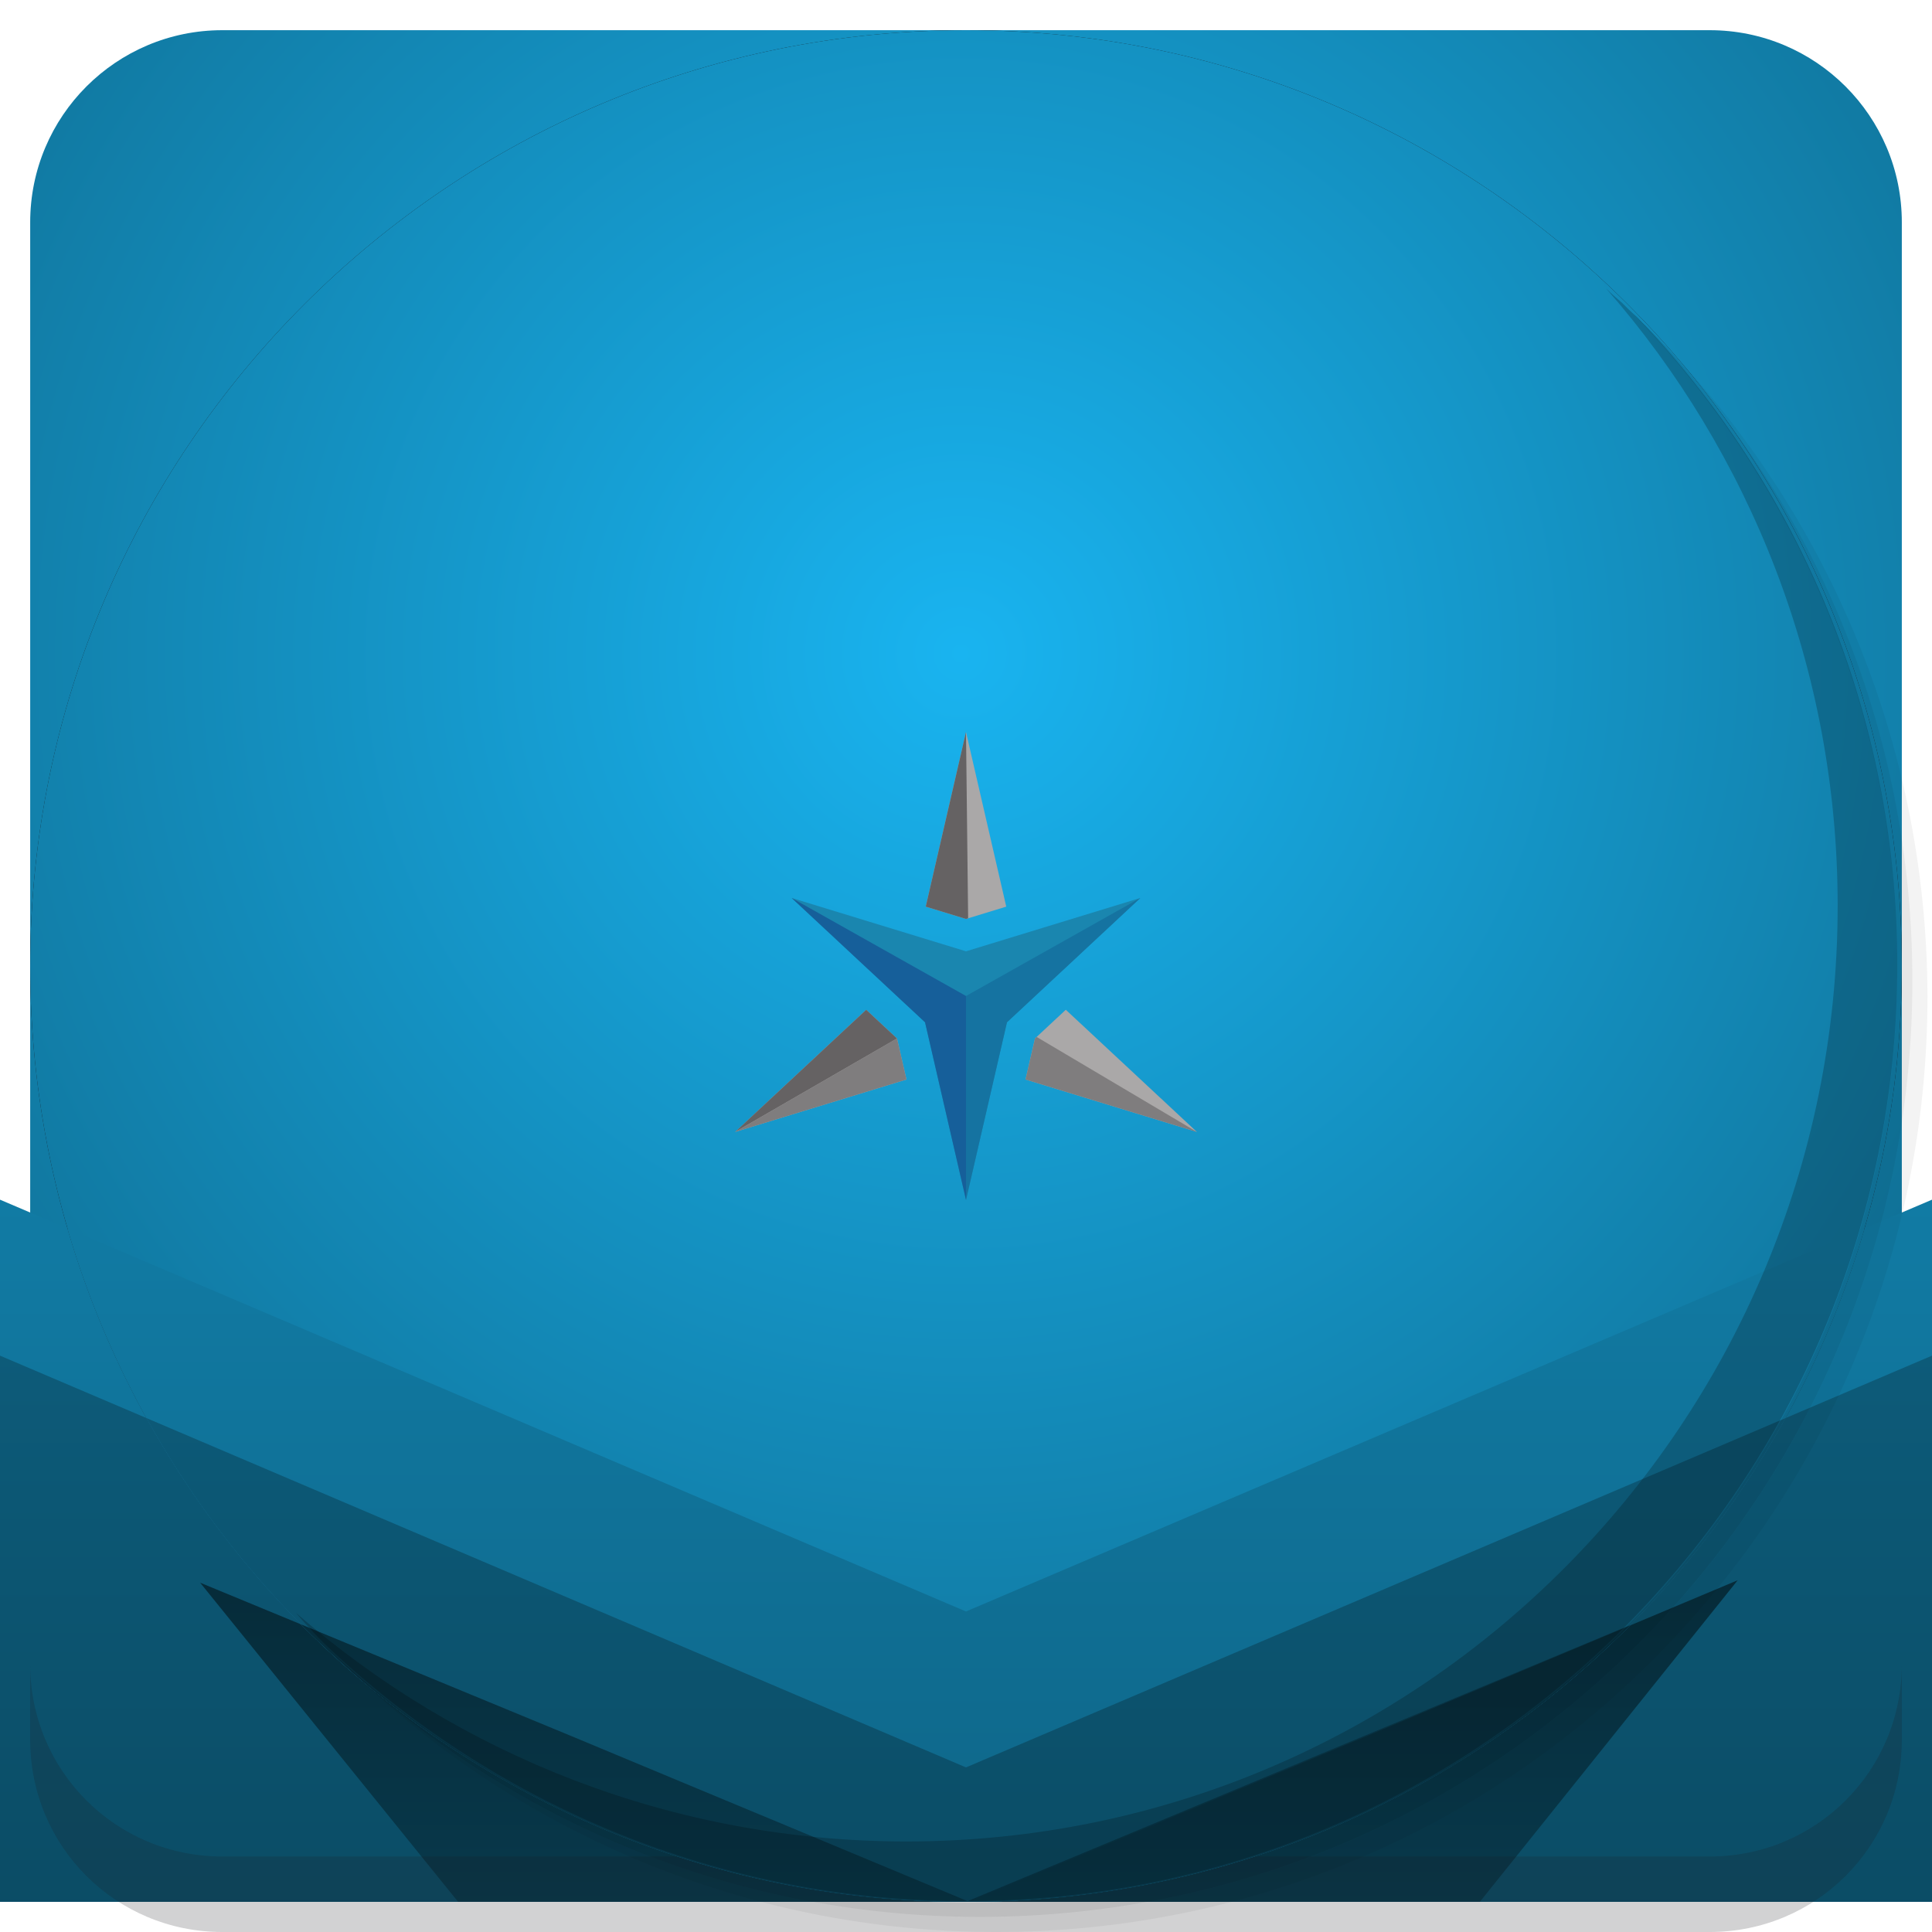
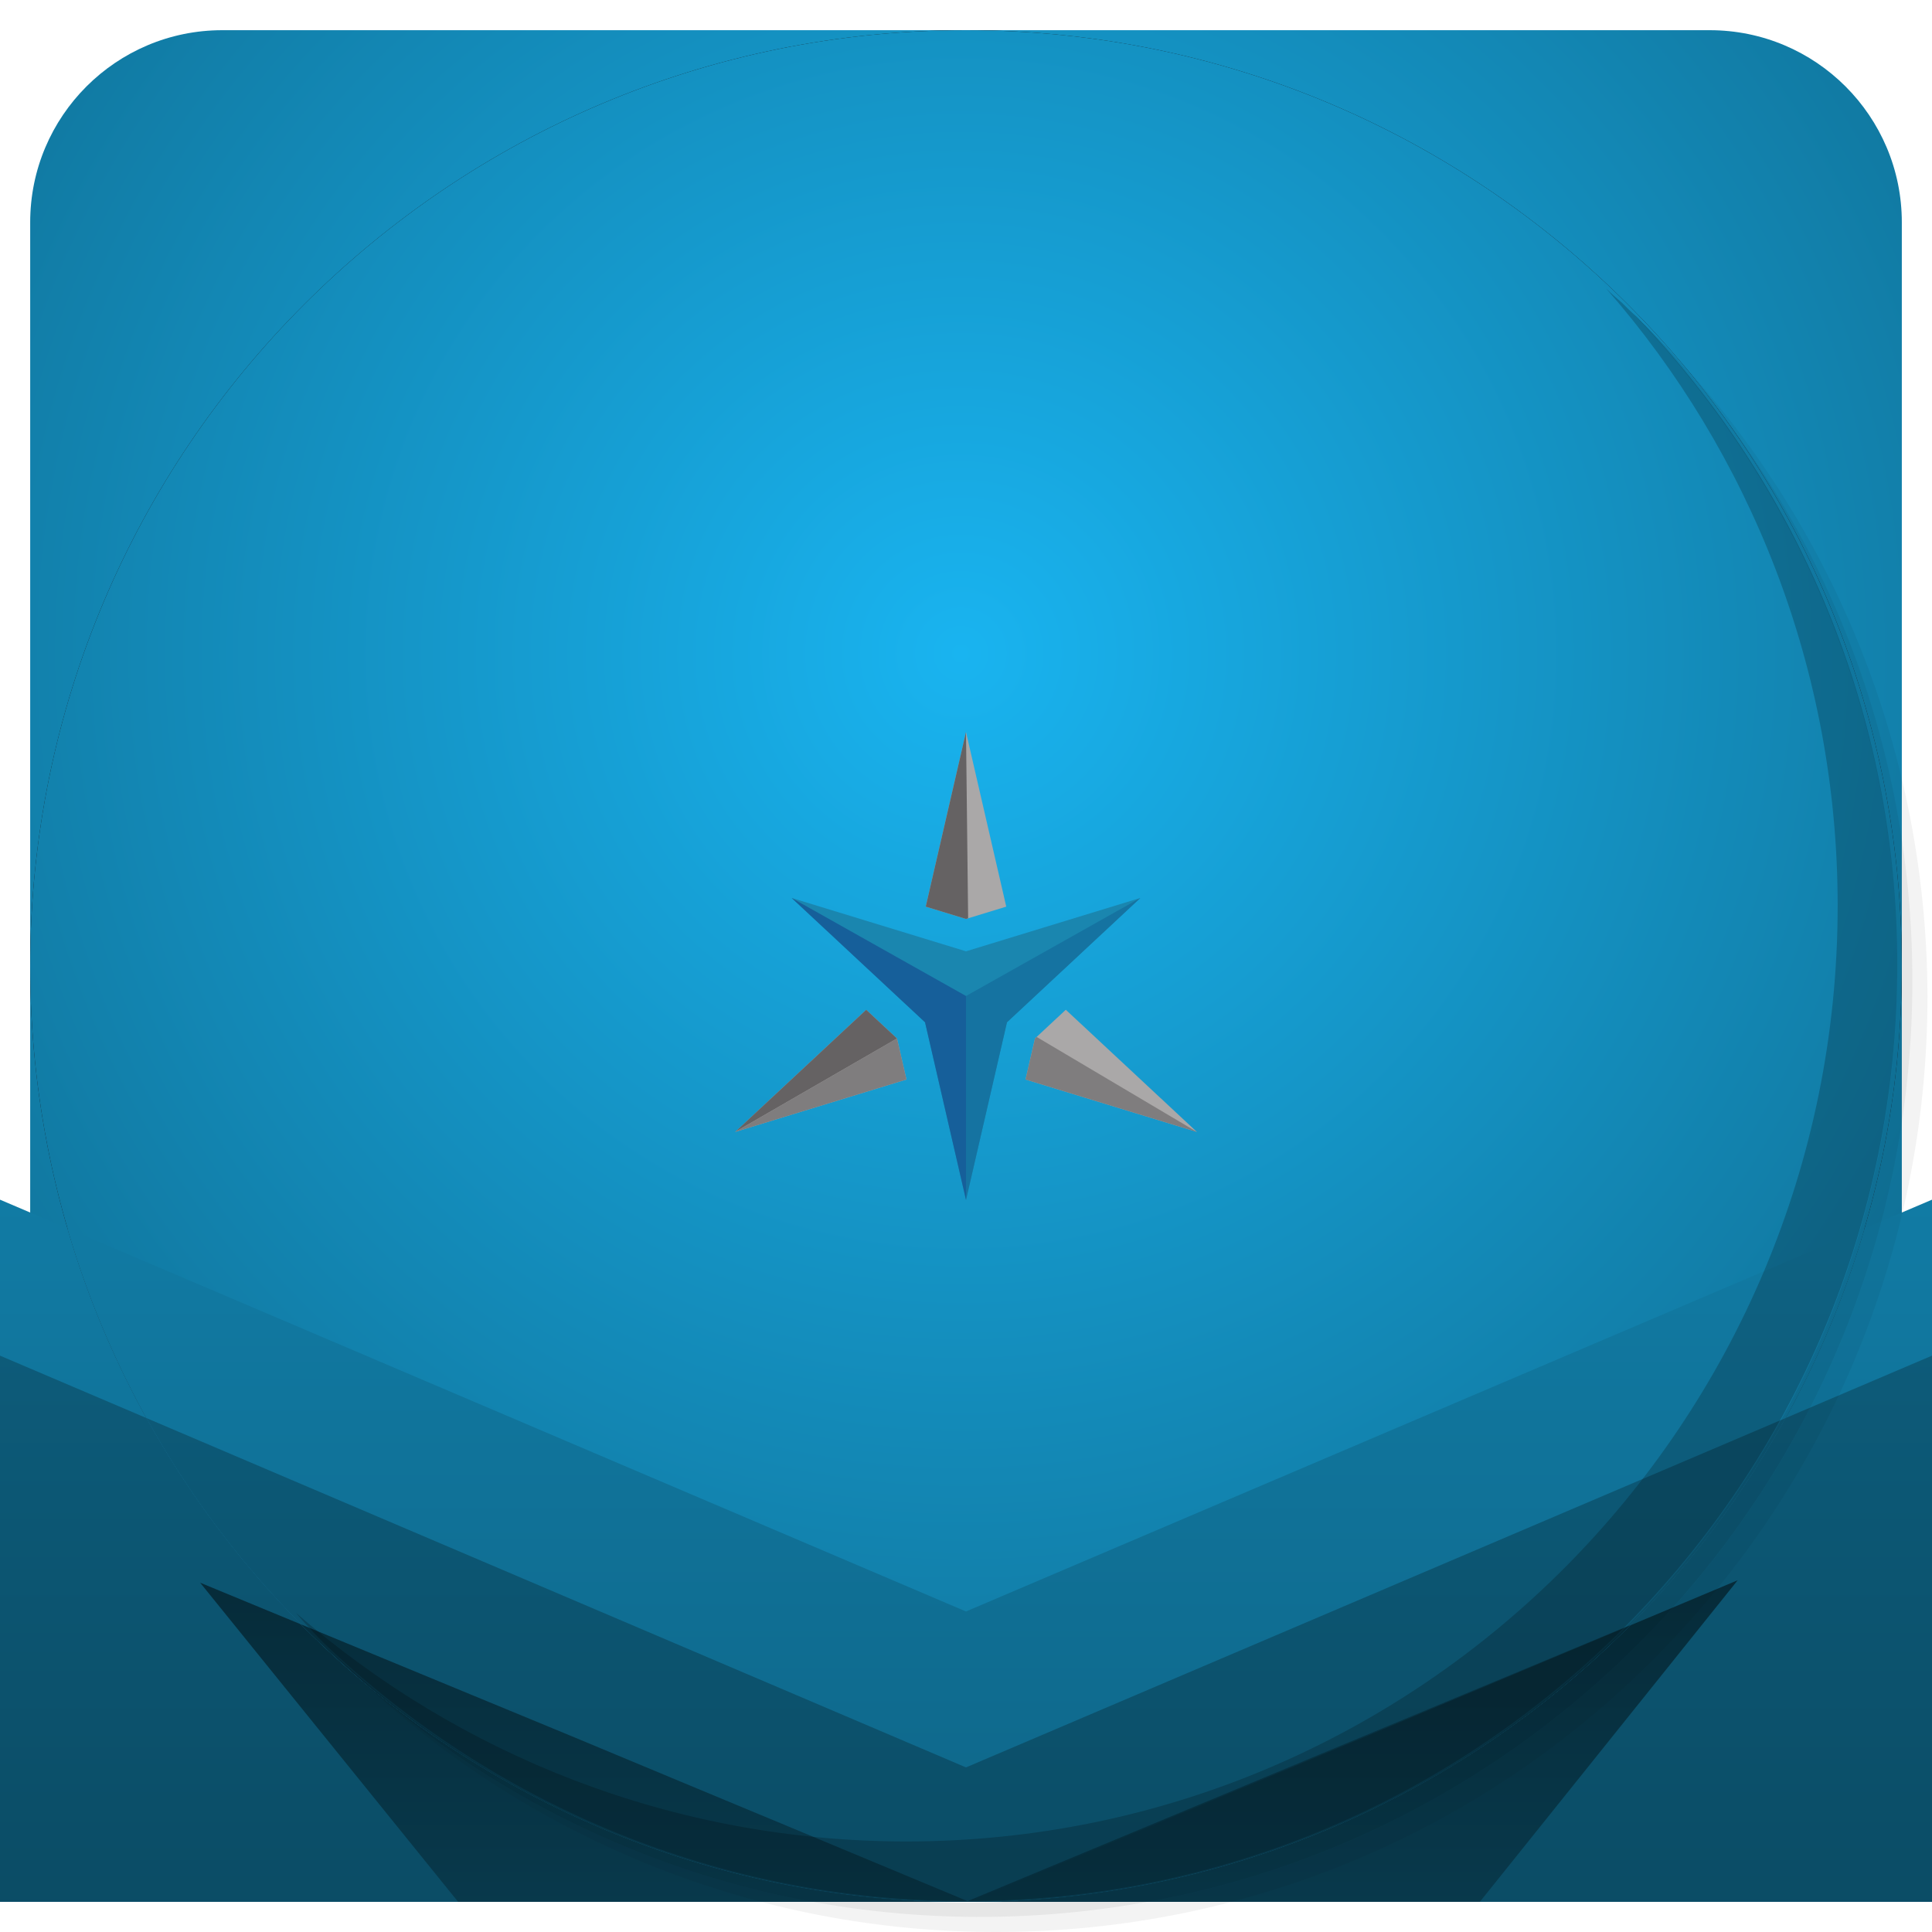
<svg xmlns="http://www.w3.org/2000/svg" xmlns:xlink="http://www.w3.org/1999/xlink" version="1.1" id="Layer_1" x="0px" y="0px" viewBox="0 0 256 256" enable-background="new 0 0 256 256" xml:space="preserve">
  <defs id="defs251">
    <clipPath id="b">
      <use width="100%" overflow="visible" xlink:href="#a" height="100%" id="use5" />
    </clipPath>
    <linearGradient x1="29.337" x2="81.837" y1="75.021" gradientUnits="userSpaceOnUse" y2="44.354" id="c">
      <stop id="stop10" offset="0" stop-opacity=".6" stop-color="#A52714" />
      <stop id="stop12" offset=".66" stop-opacity="0" stop-color="#A52714" />
    </linearGradient>
    <clipPath id="clipPath1232">
      <use width="100%" overflow="visible" xlink:href="#a" height="100%" id="use1230" />
    </clipPath>
    <clipPath id="clipPath1236">
      <use width="100%" overflow="visible" xlink:href="#a" height="100%" id="use1234" />
    </clipPath>
    <linearGradient x1="110.87" x2="52.538" y1="164.5" gradientUnits="userSpaceOnUse" y2="130.33" id="d">
      <stop id="stop23" offset="0" stop-opacity=".4" stop-color="#055524" />
      <stop id="stop25" offset=".33" stop-opacity="0" stop-color="#055524" />
    </linearGradient>
    <clipPath id="clipPath1244">
      <use width="100%" overflow="visible" xlink:href="#a" height="100%" id="use1242" />
    </clipPath>
    <clipPath id="clipPath1248">
      <use width="100%" overflow="visible" xlink:href="#a" height="100%" id="use1246" />
    </clipPath>
    <clipPath id="f">
      <use y="0" x="0" style="overflow:visible" id="use37" height="100%" xlink:href="#e" overflow="visible" width="100%" />
    </clipPath>
    <linearGradient x1="121.86" x2="136.55" y1="49.804" gradientUnits="userSpaceOnUse" y2="114.13" id="g">
      <stop id="stop42" offset="0" stop-opacity=".3" stop-color="#EA6100" />
      <stop id="stop44" offset=".66" stop-opacity="0" stop-color="#EA6100" />
    </linearGradient>
    <clipPath id="clipPath1258">
      <use width="100%" overflow="visible" xlink:href="#a" height="100%" id="use1256" />
    </clipPath>
    <clipPath id="clipPath1269">
      <use width="100%" overflow="visible" xlink:href="#a" height="100%" id="use1267" />
    </clipPath>
    <clipPath id="j">
      <use y="0" x="0" style="overflow:visible" id="use62" height="100%" xlink:href="#i" overflow="visible" width="100%" />
    </clipPath>
    <radialGradient id="l" gradientUnits="userSpaceOnUse" cy="55.948" cx="668.18" gradientTransform="translate(-576)" r="84.078">
      <stop stop-color="#3E2723" stop-opacity=".2" offset="0" id="stop73" />
      <stop stop-color="#3E2723" stop-opacity="0" offset="1" id="stop75" />
    </radialGradient>
    <clipPath id="clipPath1285">
      <use width="100%" overflow="visible" xlink:href="#a" height="100%" id="use1283" />
    </clipPath>
    <clipPath id="clipPath1289">
      <use width="100%" overflow="visible" xlink:href="#a" height="100%" id="use1287" />
    </clipPath>
    <clipPath id="n">
      <use y="0" x="0" style="overflow:visible" id="use83" height="100%" xlink:href="#m" overflow="visible" width="100%" />
    </clipPath>
    <radialGradient id="p" gradientUnits="userSpaceOnUse" cy="48.52" cx="597.88" gradientTransform="translate(-576)" r="78.044">
      <stop stop-color="#3E2723" stop-opacity=".2" offset="0" id="stop94" />
      <stop stop-color="#3E2723" stop-opacity="0" offset="1" id="stop96" />
    </radialGradient>
    <clipPath id="clipPath1305">
      <use width="100%" overflow="visible" xlink:href="#a" height="100%" id="use1303" />
    </clipPath>
    <radialGradient id="q" gradientUnits="userSpaceOnUse" cy="96.138" cx="671.84" gradientTransform="translate(-576)" r="87.87">
      <stop stop-color="#263238" stop-opacity=".2" offset="0" id="stop101" />
      <stop stop-color="#263238" stop-opacity="0" offset="1" id="stop103" />
    </radialGradient>
    <clipPath id="clipPath1312">
      <use width="100%" overflow="visible" xlink:href="#a" height="100%" id="use1310" />
    </clipPath>
    <clipPath id="clipPath1316">
      <use width="100%" overflow="visible" xlink:href="#a" height="100%" id="use1314" />
    </clipPath>
    <clipPath id="clipPath1320">
      <use width="100%" overflow="visible" xlink:href="#a" height="100%" id="use1318" />
    </clipPath>
    <clipPath id="clipPath1324">
      <use width="100%" overflow="visible" xlink:href="#a" height="100%" id="use1322" />
    </clipPath>
    <path d="m 8,184 h 83.77 l 38.88,-38.88 V 116 H 61.36 L 8,24.48 Z" id="e" />
    <path d="m 96,56 34.65,60 -38.88,68 H 184 V 56 Z" id="i" />
    <path d="M 21.97,8 V 48.34 L 61.36,116 96,56 h 88 V 8 Z" id="m" />
    <clipPath id="b-1">
      <use width="100%" overflow="visible" xlink:href="#a" height="100%" id="use5-7" />
    </clipPath>
    <clipPath id="clipPath1232-2">
      <use width="100%" overflow="visible" xlink:href="#a" height="100%" id="use1230-2" />
    </clipPath>
    <clipPath id="clipPath1236-6">
      <use width="100%" overflow="visible" xlink:href="#a" height="100%" id="use1234-1" />
    </clipPath>
    <clipPath id="clipPath1244-1">
      <use width="100%" overflow="visible" xlink:href="#a" height="100%" id="use1242-5" />
    </clipPath>
    <clipPath id="clipPath1248-9">
      <use width="100%" overflow="visible" xlink:href="#a" height="100%" id="use1246-4" />
    </clipPath>
    <clipPath id="f-9">
      <use y="0" x="0" style="overflow:visible" id="use37-0" height="100%" xlink:href="#e-8" overflow="visible" width="100%" />
    </clipPath>
    <clipPath id="clipPath1258-7">
      <use width="100%" overflow="visible" xlink:href="#a" height="100%" id="use1256-7" />
    </clipPath>
    <clipPath id="clipPath1269-1">
      <use width="100%" overflow="visible" xlink:href="#a" height="100%" id="use1267-1" />
    </clipPath>
    <clipPath id="j-5">
      <use y="0" x="0" style="overflow:visible" id="use62-9" height="100%" xlink:href="#i-5" overflow="visible" width="100%" />
    </clipPath>
    <radialGradient id="l-7" gradientUnits="userSpaceOnUse" cy="55.948" cx="668.18" gradientTransform="translate(-576)" r="84.078">
      <stop stop-color="#3E2723" stop-opacity=".2" offset="0" id="stop73-7" />
      <stop stop-color="#3E2723" stop-opacity="0" offset="1" id="stop75-6" />
    </radialGradient>
    <clipPath id="clipPath1285-7">
      <use width="100%" overflow="visible" xlink:href="#a" height="100%" id="use1283-3" />
    </clipPath>
    <clipPath id="clipPath1289-6">
      <use width="100%" overflow="visible" xlink:href="#a" height="100%" id="use1287-5" />
    </clipPath>
    <clipPath id="n-6">
      <use y="0" x="0" style="overflow:visible" id="use83-3" height="100%" xlink:href="#m-6" overflow="visible" width="100%" />
    </clipPath>
    <radialGradient id="p-9" gradientUnits="userSpaceOnUse" cy="48.52" cx="597.88" gradientTransform="translate(-576)" r="78.044">
      <stop stop-color="#3E2723" stop-opacity=".2" offset="0" id="stop94-4" />
      <stop stop-color="#3E2723" stop-opacity="0" offset="1" id="stop96-8" />
    </radialGradient>
    <clipPath id="clipPath1305-1">
      <use width="100%" overflow="visible" xlink:href="#a" height="100%" id="use1303-2" />
    </clipPath>
    <radialGradient id="q-9" gradientUnits="userSpaceOnUse" cy="96.138" cx="671.84" gradientTransform="translate(-576)" r="87.87">
      <stop stop-color="#263238" stop-opacity=".2" offset="0" id="stop101-3" />
      <stop stop-color="#263238" stop-opacity="0" offset="1" id="stop103-9" />
    </radialGradient>
    <clipPath id="clipPath1312-0">
      <use width="100%" overflow="visible" xlink:href="#a" height="100%" id="use1310-8" />
    </clipPath>
    <clipPath id="clipPath1316-8">
      <use width="100%" overflow="visible" xlink:href="#a" height="100%" id="use1314-5" />
    </clipPath>
    <clipPath id="clipPath1320-0">
      <use width="100%" overflow="visible" xlink:href="#a" height="100%" id="use1318-9" />
    </clipPath>
    <clipPath id="clipPath1324-6">
      <use width="100%" overflow="visible" xlink:href="#a" height="100%" id="use1322-3" />
    </clipPath>
    <path d="m 8,184 h 83.77 l 38.88,-38.88 V 116 H 61.36 L 8,24.48 Z" id="e-8" />
    <path d="m 96,56 34.65,60 -38.88,68 H 184 V 56 Z" id="i-5" />
    <path d="M 21.97,8 V 48.34 L 61.36,116 96,56 h 88 V 8 Z" id="m-6" />
    <radialGradient id="r" gradientUnits="userSpaceOnUse" cy="32.014" cx="34.286" gradientTransform="translate(-23.07961,-106.2699)" r="176.75">
      <stop stop-color="#fff" stop-opacity=".1" offset="0" id="stop130" />
      <stop stop-color="#fff" stop-opacity="0" offset="1" id="stop132" />
    </radialGradient>
    <clipPath id="b-0">
      <use y="0" x="0" style="overflow:visible" width="100%" overflow="visible" xlink:href="#a" height="100%" id="use5-5" />
    </clipPath>
    <clipPath id="clipPath963">
      <use y="0" x="0" style="overflow:visible" width="100%" overflow="visible" xlink:href="#a" height="100%" id="use961" />
    </clipPath>
    <clipPath id="clipPath967">
      <use y="0" x="0" style="overflow:visible" width="100%" overflow="visible" xlink:href="#a" height="100%" id="use965" />
    </clipPath>
    <radialGradient id="q-94" gradientUnits="userSpaceOnUse" cy="96.138" cx="671.84" gradientTransform="translate(-576)" r="87.87">
      <stop stop-color="#263238" stop-opacity=".2" offset="0" id="stop101-6" />
      <stop stop-color="#263238" stop-opacity="0" offset="1" id="stop103-92" />
    </radialGradient>
    <clipPath id="clipPath974">
      <use y="0" x="0" style="overflow:visible" width="100%" overflow="visible" xlink:href="#a" height="100%" id="use972" />
    </clipPath>
    <radialGradient id="p-2" gradientUnits="userSpaceOnUse" cy="48.52" cx="597.88" gradientTransform="translate(-576)" r="78.044">
      <stop stop-color="#3E2723" stop-opacity=".2" offset="0" id="stop94-47" />
      <stop stop-color="#3E2723" stop-opacity="0" offset="1" id="stop96-7" />
    </radialGradient>
    <clipPath id="clipPath981">
      <use y="0" x="0" style="overflow:visible" width="100%" overflow="visible" xlink:href="#a" height="100%" id="use979" />
    </clipPath>
    <clipPath id="clipPath985">
      <use y="0" x="0" style="overflow:visible" width="100%" overflow="visible" xlink:href="#a" height="100%" id="use983" />
    </clipPath>
    <clipPath id="n-5">
      <use width="100%" overflow="visible" xlink:href="#m-0" height="100%" id="use83-4" style="overflow:visible" x="0" y="0" />
    </clipPath>
    <radialGradient id="l-2" gradientUnits="userSpaceOnUse" cy="55.948" cx="668.18" gradientTransform="translate(-576)" r="84.078">
      <stop stop-color="#3E2723" stop-opacity=".2" offset="0" id="stop73-8" />
      <stop stop-color="#3E2723" stop-opacity="0" offset="1" id="stop75-9" />
    </radialGradient>
    <clipPath id="clipPath997">
      <use y="0" x="0" style="overflow:visible" width="100%" overflow="visible" xlink:href="#a" height="100%" id="use995" />
    </clipPath>
    <clipPath id="clipPath1001">
      <use y="0" x="0" style="overflow:visible" width="100%" overflow="visible" xlink:href="#a" height="100%" id="use999" />
    </clipPath>
    <clipPath id="j-3">
      <use width="100%" overflow="visible" xlink:href="#i-1" height="100%" id="use62-6" style="overflow:visible" x="0" y="0" />
    </clipPath>
    <clipPath id="clipPath1010">
      <use y="0" x="0" style="overflow:visible" width="100%" overflow="visible" xlink:href="#a" height="100%" id="use1008" />
    </clipPath>
    <clipPath id="clipPath1017">
      <use y="0" x="0" style="overflow:visible" width="100%" overflow="visible" xlink:href="#a" height="100%" id="use1015" />
    </clipPath>
    <clipPath id="f-0">
      <use width="100%" overflow="visible" xlink:href="#e-1" height="100%" id="use37-5" style="overflow:visible" x="0" y="0" />
    </clipPath>
    <clipPath id="clipPath1029">
      <use y="0" x="0" style="overflow:visible" width="100%" overflow="visible" xlink:href="#a" height="100%" id="use1027" />
    </clipPath>
    <clipPath id="clipPath1033">
      <use y="0" x="0" style="overflow:visible" width="100%" overflow="visible" xlink:href="#a" height="100%" id="use1031" />
    </clipPath>
    <clipPath id="clipPath1043">
      <use y="0" x="0" style="overflow:visible" width="100%" overflow="visible" xlink:href="#a" height="100%" id="use1041" />
    </clipPath>
    <clipPath id="clipPath1047">
      <use y="0" x="0" style="overflow:visible" width="100%" overflow="visible" xlink:href="#a" height="100%" id="use1045" />
    </clipPath>
    <path id="e-1" d="m 8,184 h 83.77 l 38.88,-38.88 V 116 H 61.36 L 8,24.48 Z" />
    <path id="i-1" d="m 96,56 34.65,60 -38.88,68 H 184 V 56 Z" />
    <path id="m-0" d="M 21.97,8 V 48.34 L 61.36,116 96,56 h 88 V 8 Z" />
    <circle r="88" cx="96" cy="96" id="a" />
    <path d="m8 184h83.77l38.88-38.88v-29.12h-69.29l-53.36-91.52z" id="e-6" />
    <path d="m96 56l34.65 60-38.88 68h92.23v-128z" id="i-2" />
    <path d="m21.97 8v40.34l39.39 67.66 34.64-60h88v-48z" id="m-8" />
    <defs id="defs1820">
      <path d="M 21.97,8 V 48.34 L 61.36,116 96,56 h 88 V 8 Z" id="path1928" />
    </defs>
    <clipPath id="n-7">
      <use id="use1822" height="100%" xlink:href="#m-8" overflow="visible" width="100%" style="overflow:visible" x="0" y="0" />
    </clipPath>
    <defs id="defs1799">
      <path d="m 96,56 34.65,60 -38.88,68 H 184 V 56 Z" id="path1918" />
    </defs>
    <clipPath id="j-6">
      <use id="use1801" height="100%" xlink:href="#i-2" overflow="visible" width="100%" style="overflow:visible" x="0" y="0" />
    </clipPath>
    <defs id="defs1774">
      <path d="m 8,184 h 83.77 l 38.88,-38.88 V 116 H 61.36 L 8,24.48 Z" id="path1902" />
    </defs>
    <clipPath id="f-06">
      <use id="use1776" height="100%" xlink:href="#e-6" overflow="visible" width="100%" style="overflow:visible" x="0" y="0" />
    </clipPath>
    <linearGradient x1="110.87" x2="52.538" y1="164.5" gradientUnits="userSpaceOnUse" y2="130.33" id="linearGradient1897">
      <stop id="stop1762" offset="0" stop-opacity=".4" stop-color="#055524" />
      <stop id="stop1764" offset=".33" stop-opacity="0" stop-color="#055524" />
    </linearGradient>
    <linearGradient x1="29.337" x2="81.837" y1="75.021" gradientUnits="userSpaceOnUse" y2="44.354" id="linearGradient1889">
      <stop id="stop1749" offset="0" stop-opacity=".6" stop-color="#A52714" />
      <stop id="stop1751" offset=".66" stop-opacity="0" stop-color="#A52714" />
    </linearGradient>
    <linearGradient id="linearGradient1910" y2="114.13" gradientUnits="userSpaceOnUse" y1="49.804" x2="136.55" x1="121.86">
      <stop stop-color="#EA6100" stop-opacity=".3" offset="0" id="stop1781" />
      <stop stop-color="#EA6100" stop-opacity="0" offset=".66" id="stop1783" />
    </linearGradient>
    <clipPath id="b-3">
      <use y="0" x="0" style="overflow:visible" width="100%" overflow="visible" xlink:href="#a" height="100%" id="use5-1" />
    </clipPath>
    <clipPath id="clipPath1024">
      <use y="0" x="0" style="overflow:visible" width="100%" overflow="visible" xlink:href="#a" height="100%" id="use1022" />
    </clipPath>
    <clipPath id="clipPath1028">
      <use y="0" x="0" style="overflow:visible" width="100%" overflow="visible" xlink:href="#a" height="100%" id="use1026" />
    </clipPath>
    <clipPath id="clipPath1035">
      <use y="0" x="0" style="overflow:visible" width="100%" overflow="visible" xlink:href="#a" height="100%" id="use1033" />
    </clipPath>
    <clipPath id="clipPath1039">
      <use y="0" x="0" style="overflow:visible" width="100%" overflow="visible" xlink:href="#a" height="100%" id="use1037" />
    </clipPath>
    <clipPath id="f-6">
      <use y="0" x="0" style="overflow:visible" id="use37-8" height="100%" xlink:href="#e-61" overflow="visible" width="100%" />
    </clipPath>
    <clipPath id="clipPath1048">
      <use y="0" x="0" style="overflow:visible" width="100%" overflow="visible" xlink:href="#a" height="100%" id="use1046" />
    </clipPath>
    <clipPath id="clipPath1058">
      <use y="0" x="0" style="overflow:visible" width="100%" overflow="visible" xlink:href="#a" height="100%" id="use1056" />
    </clipPath>
    <clipPath id="j-66">
      <use y="0" x="0" style="overflow:visible" id="use62-4" height="100%" xlink:href="#i-59" overflow="visible" width="100%" />
    </clipPath>
    <radialGradient id="l-9" gradientUnits="userSpaceOnUse" cy="55.948" cx="668.18" gradientTransform="translate(-576)" r="84.078">
      <stop stop-color="#3E2723" stop-opacity=".2" offset="0" id="stop73-5" />
      <stop stop-color="#3E2723" stop-opacity="0" offset="1" id="stop75-0" />
    </radialGradient>
    <clipPath id="clipPath1073">
      <use y="0" x="0" style="overflow:visible" width="100%" overflow="visible" xlink:href="#a" height="100%" id="use1071" />
    </clipPath>
    <clipPath id="clipPath1077">
      <use y="0" x="0" style="overflow:visible" width="100%" overflow="visible" xlink:href="#a" height="100%" id="use1075" />
    </clipPath>
    <clipPath id="n-4">
      <use y="0" x="0" style="overflow:visible" id="use83-8" height="100%" xlink:href="#m-4" overflow="visible" width="100%" />
    </clipPath>
    <radialGradient id="p-7" gradientUnits="userSpaceOnUse" cy="48.52" cx="597.88" gradientTransform="translate(-576)" r="78.044">
      <stop stop-color="#3E2723" stop-opacity=".2" offset="0" id="stop94-1" />
      <stop stop-color="#3E2723" stop-opacity="0" offset="1" id="stop96-72" />
    </radialGradient>
    <clipPath id="clipPath1092">
      <use y="0" x="0" style="overflow:visible" width="100%" overflow="visible" xlink:href="#a" height="100%" id="use1090" />
    </clipPath>
    <radialGradient id="q-7" gradientUnits="userSpaceOnUse" cy="96.138" cx="671.84" gradientTransform="translate(-576)" r="87.87">
      <stop stop-color="#263238" stop-opacity=".2" offset="0" id="stop101-2" />
      <stop stop-color="#263238" stop-opacity="0" offset="1" id="stop103-2" />
    </radialGradient>
    <clipPath id="clipPath1099">
      <use y="0" x="0" style="overflow:visible" width="100%" overflow="visible" xlink:href="#a" height="100%" id="use1097" />
    </clipPath>
    <clipPath id="clipPath1103">
      <use y="0" x="0" style="overflow:visible" width="100%" overflow="visible" xlink:href="#a" height="100%" id="use1101" />
    </clipPath>
    <clipPath id="clipPath1107">
      <use y="0" x="0" style="overflow:visible" width="100%" overflow="visible" xlink:href="#a" height="100%" id="use1105" />
    </clipPath>
    <clipPath id="clipPath1111">
      <use y="0" x="0" style="overflow:visible" width="100%" overflow="visible" xlink:href="#a" height="100%" id="use1109" />
    </clipPath>
    <radialGradient id="r-6" gradientUnits="userSpaceOnUse" cy="32.014" cx="34.286" gradientTransform="translate(-7,-7)" r="176.75">
      <stop stop-color="#fff" stop-opacity=".1" offset="0" id="stop130-1" />
      <stop stop-color="#fff" stop-opacity="0" offset="1" id="stop132-0" />
    </radialGradient>
    <path d="m 8,184 h 83.77 l 38.88,-38.88 V 116 H 61.36 L 8,24.48 Z" id="e-61" />
    <path d="m 96,56 34.65,60 -38.88,68 H 184 V 56 Z" id="i-59" />
    <path d="M 21.97,8 V 48.34 L 61.36,116 96,56 h 88 V 8 Z" id="m-4" />
    <clipPath id="b-9">
      <use y="0" x="0" style="overflow:visible" width="100%" overflow="visible" xlink:href="#a" height="100%" id="use5-0" />
    </clipPath>
    <clipPath id="clipPath1024-7">
      <use y="0" x="0" style="overflow:visible" width="100%" overflow="visible" xlink:href="#a" height="100%" id="use1022-7" />
    </clipPath>
    <clipPath id="clipPath1028-1">
      <use y="0" x="0" style="overflow:visible" width="100%" overflow="visible" xlink:href="#a" height="100%" id="use1026-1" />
    </clipPath>
    <clipPath id="clipPath1035-7">
      <use y="0" x="0" style="overflow:visible" width="100%" overflow="visible" xlink:href="#a" height="100%" id="use1033-7" />
    </clipPath>
    <clipPath id="clipPath1039-6">
      <use y="0" x="0" style="overflow:visible" width="100%" overflow="visible" xlink:href="#a" height="100%" id="use1037-7" />
    </clipPath>
    <clipPath id="f-3">
      <use y="0" x="0" style="overflow:visible" id="use37-6" height="100%" xlink:href="#e-9" overflow="visible" width="100%" />
    </clipPath>
    <clipPath id="clipPath1048-3">
      <use y="0" x="0" style="overflow:visible" width="100%" overflow="visible" xlink:href="#a" height="100%" id="use1046-9" />
    </clipPath>
    <clipPath id="clipPath1058-4">
      <use y="0" x="0" style="overflow:visible" width="100%" overflow="visible" xlink:href="#a" height="100%" id="use1056-8" />
    </clipPath>
    <clipPath id="j-1">
      <use y="0" x="0" style="overflow:visible" id="use62-2" height="100%" xlink:href="#i-6" overflow="visible" width="100%" />
    </clipPath>
    <radialGradient id="l-93" gradientUnits="userSpaceOnUse" cy="55.948" cx="668.18" gradientTransform="translate(-576)" r="84.078">
      <stop stop-color="#3E2723" stop-opacity=".2" offset="0" id="stop73-9" />
      <stop stop-color="#3E2723" stop-opacity="0" offset="1" id="stop75-08" />
    </radialGradient>
    <clipPath id="clipPath1073-8">
      <use y="0" x="0" style="overflow:visible" width="100%" overflow="visible" xlink:href="#a" height="100%" id="use1071-5" />
    </clipPath>
    <clipPath id="clipPath1077-0">
      <use y="0" x="0" style="overflow:visible" width="100%" overflow="visible" xlink:href="#a" height="100%" id="use1075-9" />
    </clipPath>
    <clipPath id="n-63">
      <use y="0" x="0" style="overflow:visible" id="use83-85" height="100%" xlink:href="#m-2" overflow="visible" width="100%" />
    </clipPath>
    <radialGradient id="p-6" gradientUnits="userSpaceOnUse" cy="48.52" cx="597.88" gradientTransform="translate(-576)" r="78.044">
      <stop stop-color="#3E2723" stop-opacity=".2" offset="0" id="stop94-11" />
      <stop stop-color="#3E2723" stop-opacity="0" offset="1" id="stop96-5" />
    </radialGradient>
    <clipPath id="clipPath1092-9">
      <use y="0" x="0" style="overflow:visible" width="100%" overflow="visible" xlink:href="#a" height="100%" id="use1090-8" />
    </clipPath>
    <radialGradient id="q-4" gradientUnits="userSpaceOnUse" cy="96.138" cx="671.84" gradientTransform="translate(-576)" r="87.87">
      <stop stop-color="#263238" stop-opacity=".2" offset="0" id="stop101-8" />
      <stop stop-color="#263238" stop-opacity="0" offset="1" id="stop103-1" />
    </radialGradient>
    <clipPath id="clipPath1099-0">
      <use y="0" x="0" style="overflow:visible" width="100%" overflow="visible" xlink:href="#a" height="100%" id="use1097-3" />
    </clipPath>
    <clipPath id="clipPath1103-0">
      <use y="0" x="0" style="overflow:visible" width="100%" overflow="visible" xlink:href="#a" height="100%" id="use1101-4" />
    </clipPath>
    <clipPath id="clipPath1107-4">
      <use y="0" x="0" style="overflow:visible" width="100%" overflow="visible" xlink:href="#a" height="100%" id="use1105-4" />
    </clipPath>
    <clipPath id="clipPath1111-4">
      <use y="0" x="0" style="overflow:visible" width="100%" overflow="visible" xlink:href="#a" height="100%" id="use1109-7" />
    </clipPath>
    <radialGradient id="r-63" gradientUnits="userSpaceOnUse" cy="32.014" cx="34.286" gradientTransform="translate(-7,-7)" r="176.75">
      <stop stop-color="#fff" stop-opacity=".1" offset="0" id="stop130-17" />
      <stop stop-color="#fff" stop-opacity="0" offset="1" id="stop132-5" />
    </radialGradient>
    <path d="m 8,184 h 83.77 l 38.88,-38.88 V 116 H 61.36 L 8,24.48 Z" id="e-9" />
    <path d="m 96,56 34.65,60 -38.88,68 H 184 V 56 Z" id="i-6" />
    <path d="M 21.97,8 V 48.34 L 61.36,116 96,56 h 88 V 8 Z" id="m-2" />
    <filter style="color-interpolation-filters:sRGB" id="filter14773">
      <feFlood flood-opacity="0.498" flood-color="rgb(0,0,0)" result="flood" id="feFlood14763" />
      <feComposite in="flood" in2="SourceGraphic" operator="in" result="composite1" id="feComposite14765" />
      <feGaussianBlur in="composite1" stdDeviation="2" result="blur" id="feGaussianBlur14767" />
      <feOffset dx="0" dy="0" result="offset" id="feOffset14769" />
      <feComposite in="SourceGraphic" in2="offset" operator="over" result="composite2" id="feComposite14771" />
    </filter>
    <linearGradient y2="1605.479" x2="2251.175" y1="1322.436" x1="2251.175" gradientUnits="userSpaceOnUse" id="XMLID_13_">
      <stop id="stop79" style="stop-color:#062B39" offset="0" />
      <stop id="stop81" style="stop-color:#08394C" offset="1" />
    </linearGradient>
    <linearGradient y2="1605.479" x2="1594.001" y1="1322.436" x1="1594.001" gradientUnits="userSpaceOnUse" id="XMLID_12_">
      <stop id="stop73-3" style="stop-color:#062B39" offset="0" />
      <stop id="stop75-67" style="stop-color:#08394C" offset="1" />
    </linearGradient>
    <linearGradient id="XMLID_11_" gradientUnits="userSpaceOnUse" x1="1920" y1="952.774" x2="1920" y2="1605.265">
      <stop offset="0" style="stop-color:#0B4C65" id="stop67" />
      <stop offset="1" style="stop-color:#08394C" id="stop69" />
    </linearGradient>
    <clipPath clipPathUnits="userSpaceOnUse" id="clipPath1359">
      <path style="display:inline;fill:#003059;fill-opacity:1;stroke:none;stroke-width:19.055;stroke-miterlimit:4;stroke-dasharray:none;stroke-opacity:1" d="m 1190.378,-3.25 c -96.417,0 -174.04,77.623 -174.04,174.04 v 1107.824 150.596 c 0,96.417 77.623,174.04 174.04,174.04 h 1131.254 327.989 c 96.417,0 174.04,-77.623 174.04,-174.04 V 321.386 170.79 c 0,-96.417 -77.623,-174.04 -174.04,-174.04 H 1518.368 Z" id="path1361" />
    </clipPath>
    <linearGradient id="XMLID_4_" gradientUnits="userSpaceOnUse" x1="1920" y1="802.435" x2="1920" y2="1613.279">
      <stop offset="0" style="stop-color:#0E6587" id="stop22" />
      <stop offset="1" style="stop-color:#0B4C65" id="stop24" />
    </linearGradient>
    <clipPath clipPathUnits="userSpaceOnUse" id="clipPath1400">
      <path style="display:inline;fill:#003059;fill-opacity:1;stroke:none;stroke-width:19.055;stroke-miterlimit:4;stroke-dasharray:none;stroke-opacity:1" d="m 1190.379,-3.25 c -96.417,0 -174.04,77.623 -174.04,174.04 v 1107.824 150.596 c 0,96.417 77.623,174.04 174.04,174.04 h 1131.254 327.989 c 96.417,0 174.04,-77.623 174.04,-174.04 V 321.386 170.79 c 0,-96.417 -77.623,-174.04 -174.04,-174.04 h -1131.254 z" id="path1402" />
    </clipPath>
    <linearGradient id="XMLID_3_" gradientUnits="userSpaceOnUse" x1="1920" y1="669.636" x2="1920" y2="1607.779">
      <stop offset="0" style="stop-color:#1387B4" id="stop16" />
      <stop offset="1" style="stop-color:#0E6587" id="stop18" />
    </linearGradient>
    <clipPath clipPathUnits="userSpaceOnUse" id="clipPath1404">
      <path style="display:inline;fill:#003059;fill-opacity:1;stroke:none;stroke-width:19.055;stroke-miterlimit:4;stroke-dasharray:none;stroke-opacity:1" d="m 1190.379,-3.25 c -96.417,0 -174.04,77.623 -174.04,174.04 v 1107.824 150.596 c 0,96.417 77.623,174.04 174.04,174.04 h 1131.254 327.989 c 96.417,0 174.04,-77.623 174.04,-174.04 V 321.386 170.79 c 0,-96.417 -77.623,-174.04 -174.04,-174.04 h -1131.254 z" id="path1406" />
    </clipPath>
    <radialGradient id="XMLID_2_" cx="1915.622" cy="532.792" r="1924.037" gradientUnits="userSpaceOnUse" gradientTransform="matrix(0.132793,0,0,0.132793,-126.9626,21.76558)">
      <stop offset="1.076729e-007" style="stop-color:#19B4F0" id="stop4" />
      <stop offset="1" style="stop-color:#08394C" id="stop6" />
    </radialGradient>
    <clipPath clipPathUnits="userSpaceOnUse" id="clipPath1396">
      <path style="display:inline;fill:#003059;fill-opacity:1;stroke:none;stroke-width:2.53;stroke-miterlimit:4;stroke-dasharray:none;stroke-opacity:1" d="m 31.111,21.334 c -12.804,0 -23.111,10.308 -23.111,23.111 v 147.111 19.998 c 0,12.804 10.308,23.111 23.111,23.111 h 150.223 43.555 c 12.804,0 23.111,-10.308 23.111,-23.111 V 64.443 44.445 c 0,-12.804 -10.308,-23.111 -23.111,-23.111 H 74.666 Z" id="path1398" />
    </clipPath>
    <clipPath clipPathUnits="userSpaceOnUse" id="clipPath1301">
      <circle style="display:inline;fill:#17171d;fill-opacity:1;stroke:none;stroke-width:2.348;stroke-miterlimit:4;stroke-dasharray:none;stroke-opacity:1" id="circle1303" cx="128" cy="128" r="106.234" />
    </clipPath>
    <clipPath clipPathUnits="userSpaceOnUse" id="clipPath1306">
      <circle style="display:inline;fill:#17171d;fill-opacity:1;stroke:none;stroke-width:17.681;stroke-miterlimit:4;stroke-dasharray:none;stroke-opacity:1" id="circle1308" cx="1920" cy="800" r="800" />
    </clipPath>
    <clipPath clipPathUnits="userSpaceOnUse" id="clipPath1310">
      <circle style="display:inline;fill:#17171d;fill-opacity:1;stroke:none;stroke-width:17.681;stroke-miterlimit:4;stroke-dasharray:none;stroke-opacity:1" id="circle1312" cx="1920" cy="800" r="800" />
    </clipPath>
    <clipPath clipPathUnits="userSpaceOnUse" id="clipPath1314">
      <circle style="display:inline;fill:#17171d;fill-opacity:1;stroke:none;stroke-width:17.681;stroke-miterlimit:4;stroke-dasharray:none;stroke-opacity:1" id="circle1316" cx="1920" cy="800" r="800" />
    </clipPath>
    <clipPath clipPathUnits="userSpaceOnUse" id="clipPath1318">
      <circle style="display:inline;fill:#17171d;fill-opacity:1;stroke:none;stroke-width:17.681;stroke-miterlimit:4;stroke-dasharray:none;stroke-opacity:1" id="circle1320" cx="1920" cy="800" r="800" />
    </clipPath>
    <clipPath clipPathUnits="userSpaceOnUse" id="clipPath1322">
      <circle style="display:inline;fill:#17171d;fill-opacity:1;stroke:none;stroke-width:17.681;stroke-miterlimit:4;stroke-dasharray:none;stroke-opacity:1" id="circle1324" cx="1920" cy="800" r="800" />
    </clipPath>
    <clipPath clipPathUnits="userSpaceOnUse" id="clipPath1302">
      <rect style="display:inline;fill:url(#linearGradient1306);fill-opacity:1;stroke-width:1.215" id="rect1304" width="212.469" height="212.469" x="21.766" y="21.766" ry="21.809" />
    </clipPath>
    <linearGradient xlink:href="#XMLID_2_" id="linearGradient1306" gradientUnits="userSpaceOnUse" gradientTransform="matrix(0.8567291,0,0,0.8567291,-225.1808,6.210986)" x1="288.243" y1="142.156" x2="536.243" y2="142.156" />
    <clipPath clipPathUnits="userSpaceOnUse" id="clipPath1317">
      <circle style="opacity:1;fill:#ff0000;fill-opacity:1;stroke:#000000;stroke-opacity:1" id="circle1319" cx="-112.784" cy="-183.467" r="63.286" />
    </clipPath>
    <clipPath clipPathUnits="userSpaceOnUse" id="clipPath1327">
      <rect transform="matrix(7.530516,0,0,7.530516,956.0941,-163.906)" style="display:inline;fill:url(#radialGradient1331);stroke-width:0.133" y="21.766" x="-126.963" id="rect1329" class="st0" width="509.925" height="212.469" clip-path="url(#clipPath1302)" />
    </clipPath>
    <radialGradient xlink:href="#XMLID_2_" id="radialGradient1331" gradientUnits="userSpaceOnUse" gradientTransform="matrix(0.132793,0,0,0.132793,-126.9626,21.76558)" cx="1915.622" cy="532.792" r="1924.037" />
    <clipPath clipPathUnits="userSpaceOnUse" id="clipPath1343">
      <rect transform="matrix(7.530516,0,0,7.530516,956.0941,-163.906)" style="display:inline;fill:url(#radialGradient1347);stroke-width:0.133" y="21.766" x="-126.963" id="rect1345" class="st0" width="509.925" height="212.469" clip-path="url(#clipPath1302)" />
    </clipPath>
    <radialGradient xlink:href="#XMLID_2_" id="radialGradient1347" gradientUnits="userSpaceOnUse" gradientTransform="matrix(0.132793,0,0,0.132793,-126.9626,21.76558)" cx="1915.622" cy="532.792" r="1924.037" />
    <linearGradient xlink:href="#XMLID_11_" id="linearGradient1355" gradientUnits="userSpaceOnUse" x1="1920" y1="952.774" x2="1920" y2="1605.265" />
    <linearGradient xlink:href="#XMLID_12_" id="linearGradient1357" gradientUnits="userSpaceOnUse" x1="1594.001" y1="1322.436" x2="1594.001" y2="1605.479" />
    <linearGradient xlink:href="#XMLID_13_" id="linearGradient1359" gradientUnits="userSpaceOnUse" x1="2251.175" y1="1322.436" x2="2251.175" y2="1605.479" />
  </defs>
  <g style="display:inline" id="g1241">
    <rect clip-path="url(#clipPath1302)" height="212.469" width="509.925" class="st0" id="rect1295" x="-126.963" y="21.766" style="display:inline;fill:url(#XMLID_2_);stroke-width:0.133" transform="matrix(1.16723,0,0,1.16723,-21.40545,-21.40546)" />
    <polygon clip-path="url(#clipPath1327)" transform="matrix(0.155,0,0,0.155,-169.6,3.99998)" points="0,1351.8 0,1600 3840,1600 3840,1351.8 3840,533.3 1920,1351.8 0,533.3 " class="st5" id="polygon1231" style="display:inline;fill:url(#XMLID_3_)" />
    <polygon clip-path="url(#clipPath1343)" transform="matrix(0.155,0,0,0.155,-169.6,3.99998)" points="3840,1485.1 3840,666.7 1920,1485.1 0,666.7 0,1485.1 0,1600 3840,1600 " class="st6" id="polygon1229" style="display:inline;fill:url(#XMLID_4_)" />
    <polygon clip-path="url(#clipPath1306)" transform="matrix(0.155,0,0,0.155,-169.6,3.99998)" points="1920,1600 3840,800 3840,1600 0,1600 0,800 " class="st14" id="polygon1233" style="display:inline;fill:url(#linearGradient1355)" />
    <polygon clip-path="none" transform="matrix(0.155,0,0,0.155,-169.6,3.99998)" id="polygon1235" class="st15" points="1265.3,1327.2 1582.6,1458.3 1689.8,1503 1768.9,1535.9 1922.7,1600 1485.8,1600 " style="display:inline;fill:url(#linearGradient1357)" />
    <polygon clip-path="none" transform="matrix(0.155,0,0,0.155,-169.6,3.99998)" id="polygon1237" class="st16" points="2157,1502.4 2263.7,1457.9 2579.7,1325.1 2359.3,1600 1922.7,1600 1923.3,1599.8 2077.3,1535.6 " style="display:inline;fill:url(#linearGradient1359)" />
  </g>
  <g style="display:inline" id="g1253">
-     <path style="display:inline;opacity:0.5;fill:#17171d;fill-opacity:0.392;stroke-width:1.418" d="m 4,220.545 v 10 C 4,244.647 15.352,256 29.455,256 H 226.545 C 240.647,256 252,244.647 252,230.545 v -10 C 252,234.647 240.647,246 226.545,246 H 29.455 C 15.352,246 4,234.647 4,220.545 Z" id="rect1101-3" />
+     <path style="display:none;opacity:0.5;fill:#17171d;fill-opacity:0.392;stroke-width:1.418" d="m 4,220.545 v 10 C 4,244.647 15.352,256 29.455,256 H 226.545 C 240.647,256 252,244.647 252,230.545 v -10 C 252,234.647 240.647,246 226.545,246 H 29.455 C 15.352,246 4,234.647 4,220.545 Z" id="rect1101-3" />
  </g>
  <g id="layer2" style="display:inline">
    <circle style="display:inline;fill:#17171d;fill-opacity:1;stroke:none;stroke-width:2.74;stroke-miterlimit:4;stroke-dasharray:none;stroke-opacity:1" id="path1090" cx="128" cy="128" r="124" />
    <rect transform="matrix(1.16723,0,0,1.16723,-21.40545,-21.40546)" style="display:inline;fill:url(#XMLID_2_);stroke-width:0.133" y="21.766" x="-126.963" id="XMLID_699_" class="st0" width="509.925" height="212.469" clip-path="url(#clipPath1301)" />
    <polygon style="display:inline;fill:url(#XMLID_3_)" id="XMLID_689_" class="st5" points="0,1600 3840,1600 3840,1351.8 3840,533.3 1920,1351.8 0,533.3 0,1351.8 " transform="matrix(0.155,0,0,0.155,-169.6,3.99998)" clip-path="url(#clipPath1314)" />
    <polygon style="display:inline;fill:url(#XMLID_4_)" id="XMLID_688_" class="st6" points="3840,666.7 1920,1485.1 0,666.7 0,1485.1 0,1600 3840,1600 3840,1485.1 " transform="matrix(0.155,0,0,0.155,-169.6,3.99998)" clip-path="url(#clipPath1310)" />
    <g style="display:inline" id="g1201">
      <polygon clip-path="url(#clipPath1306)" transform="matrix(0.155,0,0,0.155,-169.6,3.99998)" points="3840,1600 0,1600 0,800 1920,1600 3840,800 " class="st14" id="XMLID_678_" style="display:inline;fill:url(#XMLID_11_)" />
      <polygon clip-path="url(#clipPath1318)" transform="matrix(0.155,0,0,0.155,-169.6,3.99998)" id="XMLID_677_" class="st15" points="1922.7,1600 1485.8,1600 1265.3,1327.2 1582.6,1458.3 1689.8,1503 1768.9,1535.9 " style="display:inline;fill:url(#XMLID_12_)" />
      <polygon clip-path="url(#clipPath1322)" transform="matrix(0.155,0,0,0.155,-169.6,3.99998)" id="XMLID_676_" class="st16" points="2077.3,1535.6 2157,1502.4 2263.7,1457.9 2579.7,1325.1 2359.3,1600 1922.7,1600 1923.3,1599.8 " style="display:inline;fill:url(#XMLID_13_)" />
    </g>
  </g>
  <g id="layer1" style="display:inline">
    <g style="display:inline" id="g1196">
      <path d="m 128.046,137.765 c 0.202,-0.326 0.403,-0.326 0.62,0 -0.202,0 -0.403,0 -0.62,0 z" class="st4" id="XMLID_690_" style="display:inline;fill:#cce9f8;stroke-width:0.155" />
      <path d="m 135.889,143.038 22.701,6.946 -17.366,-16.186 -4.082,3.803 z m -21.114,-9.24 -17.366,16.186 22.701,-6.946 -1.253,-5.436 z M 133.334,120.134 128.001,97 l -5.336,23.134 5.336,1.631 5.333,-1.631" style="display:inline;fill:#aaa8a8;fill-opacity:1;fill-rule:evenodd;stroke:none;stroke-width:0.15" id="path14" />
      <path d="M 114.775,133.799 97.41,149.984 118.857,137.602 Z M 128.283,121.68 128.001,97 l -5.336,23.134 5.336,1.631 0.282,-0.085" style="display:inline;fill:#656263;fill-opacity:1;fill-rule:evenodd;stroke:none;stroke-width:0.15" id="path16" />
      <path d="m 120.11,143.038 -22.701,6.946 21.448,-12.383 z m 17.25,-5.638 21.23,12.584 -22.701,-6.946 1.254,-5.436 0.217,-0.202" style="display:inline;fill:#7f7d7e;fill-opacity:1;fill-rule:evenodd;stroke:none;stroke-width:0.15" id="path18" />
      <path d="m 128.001,126.054 -23.103,-7.069 17.674,16.473 5.429,23.543 5.428,-23.543 17.673,-16.473 -23.101,7.069" style="display:inline;fill:#1a86af;fill-opacity:1;fill-rule:evenodd;stroke:none;stroke-width:0.15" id="path20" />
      <path d="m 128.001,131.974 -23.103,-12.989 17.674,16.473 5.429,23.543 v -27.026" style="display:inline;fill:#165f9a;fill-opacity:1;fill-rule:evenodd;stroke:none;stroke-width:0.15" id="path22" />
      <path d="m 128.001,131.974 23.101,-12.989 -17.673,16.473 -5.428,23.543 v -27.026" style="display:inline;fill:#1573a1;fill-opacity:1;fill-rule:evenodd;stroke:none;stroke-width:0.15" id="path24" />
    </g>
  </g>
  <g id="layer6" style="display:inline">
    <g id="g2548" style="display:inline" transform="translate(-2.960187,1.58543)">
      <path d="m 256.36,128.415 c 0,-33.9 -13.5,-64.5 -35.4,-86.9 -0.4,-0.3 -0.7,-0.7 -1.1,-1 21.3,22.3 34.5,52.6 34.5,86 0,68.5 -55.2,124 -123.4,124 -32.9,0 -62.9,-13 -85,-34.1 0.3,0.3 0.6,0.6 0.9,0.9 22.2,21.7 52.6,35.1 86,35.1 68.2,0 123.5,-55.5 123.5,-124 z" id="path238" style="display:inline;opacity:0.1" />
      <path d="m 219.86,40.415 c -0.7,-0.6 -1.4,-1.3 -2,-1.9 -0.7,-0.6 -1.4,-1.2 -2.1,-1.9 19.1,21.8 30.7,50.5 30.7,81.8 0,68.5 -55.2,124 -123.4,124 -30.9,0 -59.2,-11.4 -80.9,-30.3 0.6,0.7 1.2,1.4 1.9,2.1 0.6,0.7 1.3,1.4 1.9,2 22.1,21.1 52.1,34.1 85,34.1 68.2,0 123.4,-55.5 123.4,-124 0,-33.3 -13.1,-63.6 -34.5,-85.9 z" id="path240" style="display:inline;opacity:0.2" />
      <path d="m 220.96,41.515 c 21.9,22.4 35.4,53.1 35.4,86.9 0,68.5 -55.2,124 -123.4,124 -33.5,0 -63.8,-13.4 -86,-35.1 22.4,22.9 53.6,37.1 88,37.1 68.2,0 123.4,-55.5 123.4,-124 -0.1,-34.9 -14.4,-66.4 -37.4,-88.9 z" id="path236" style="display:inline;opacity:0.05" />
    </g>
  </g>
</svg>
